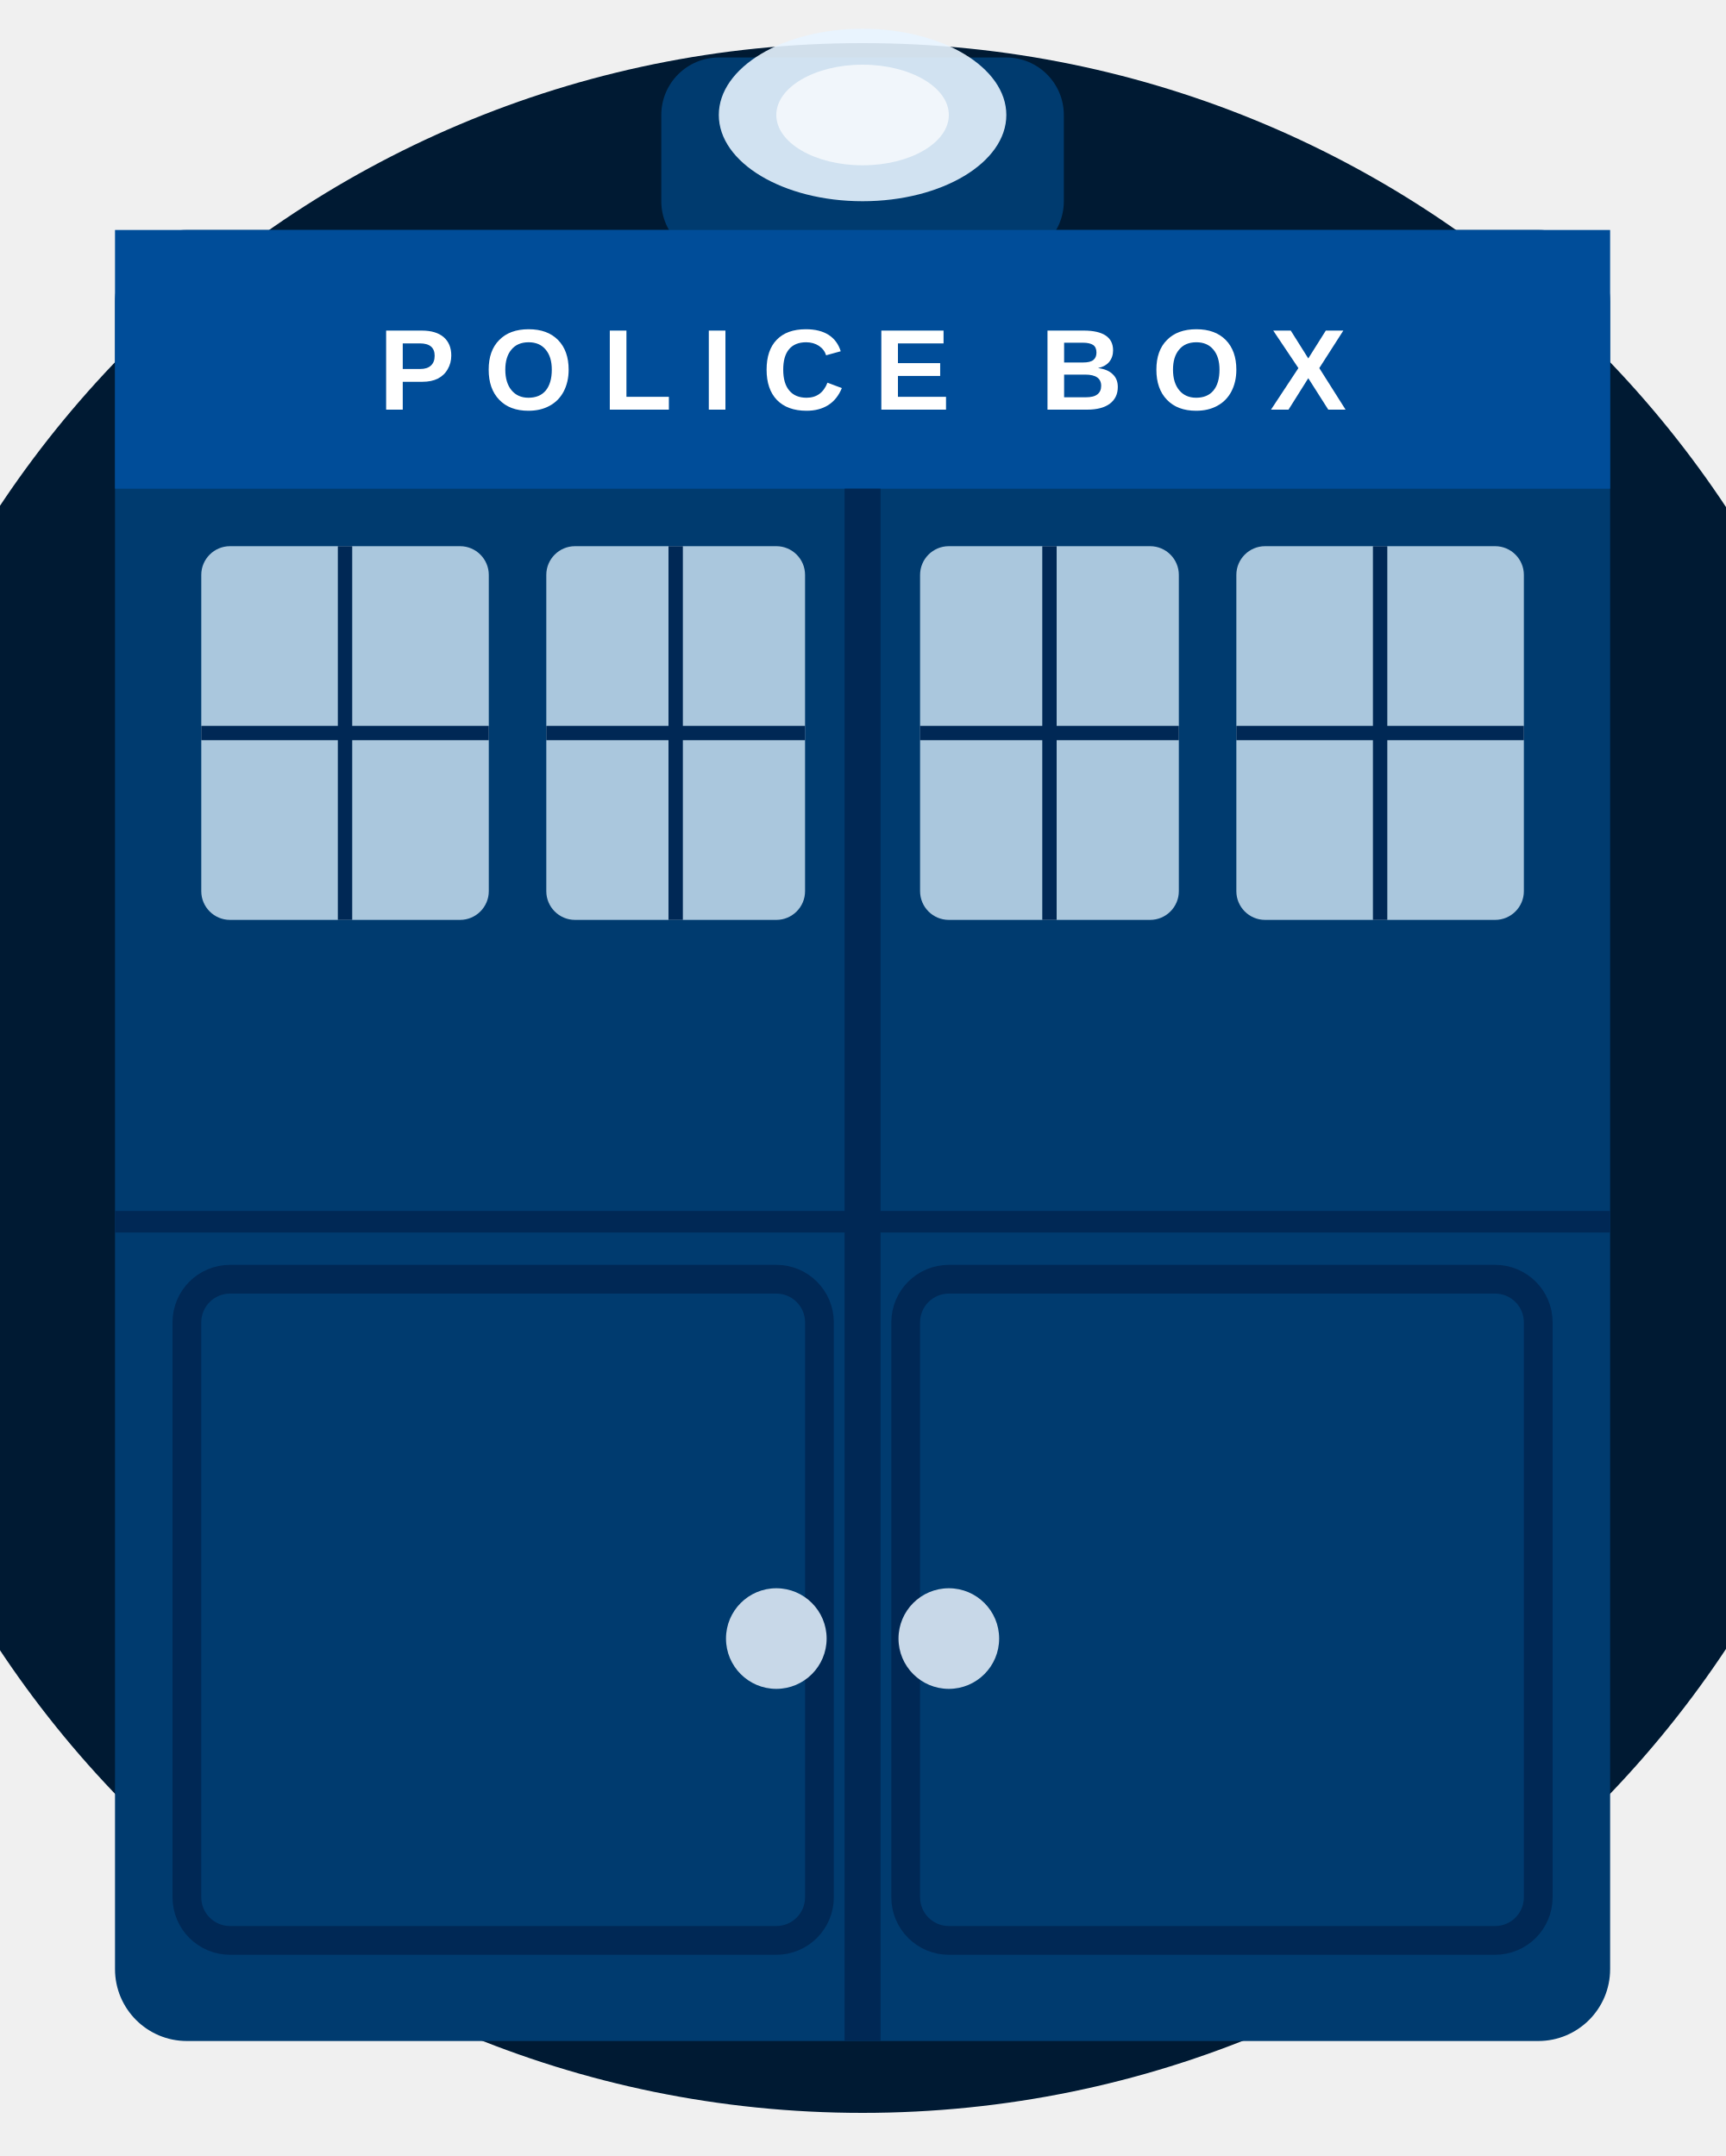
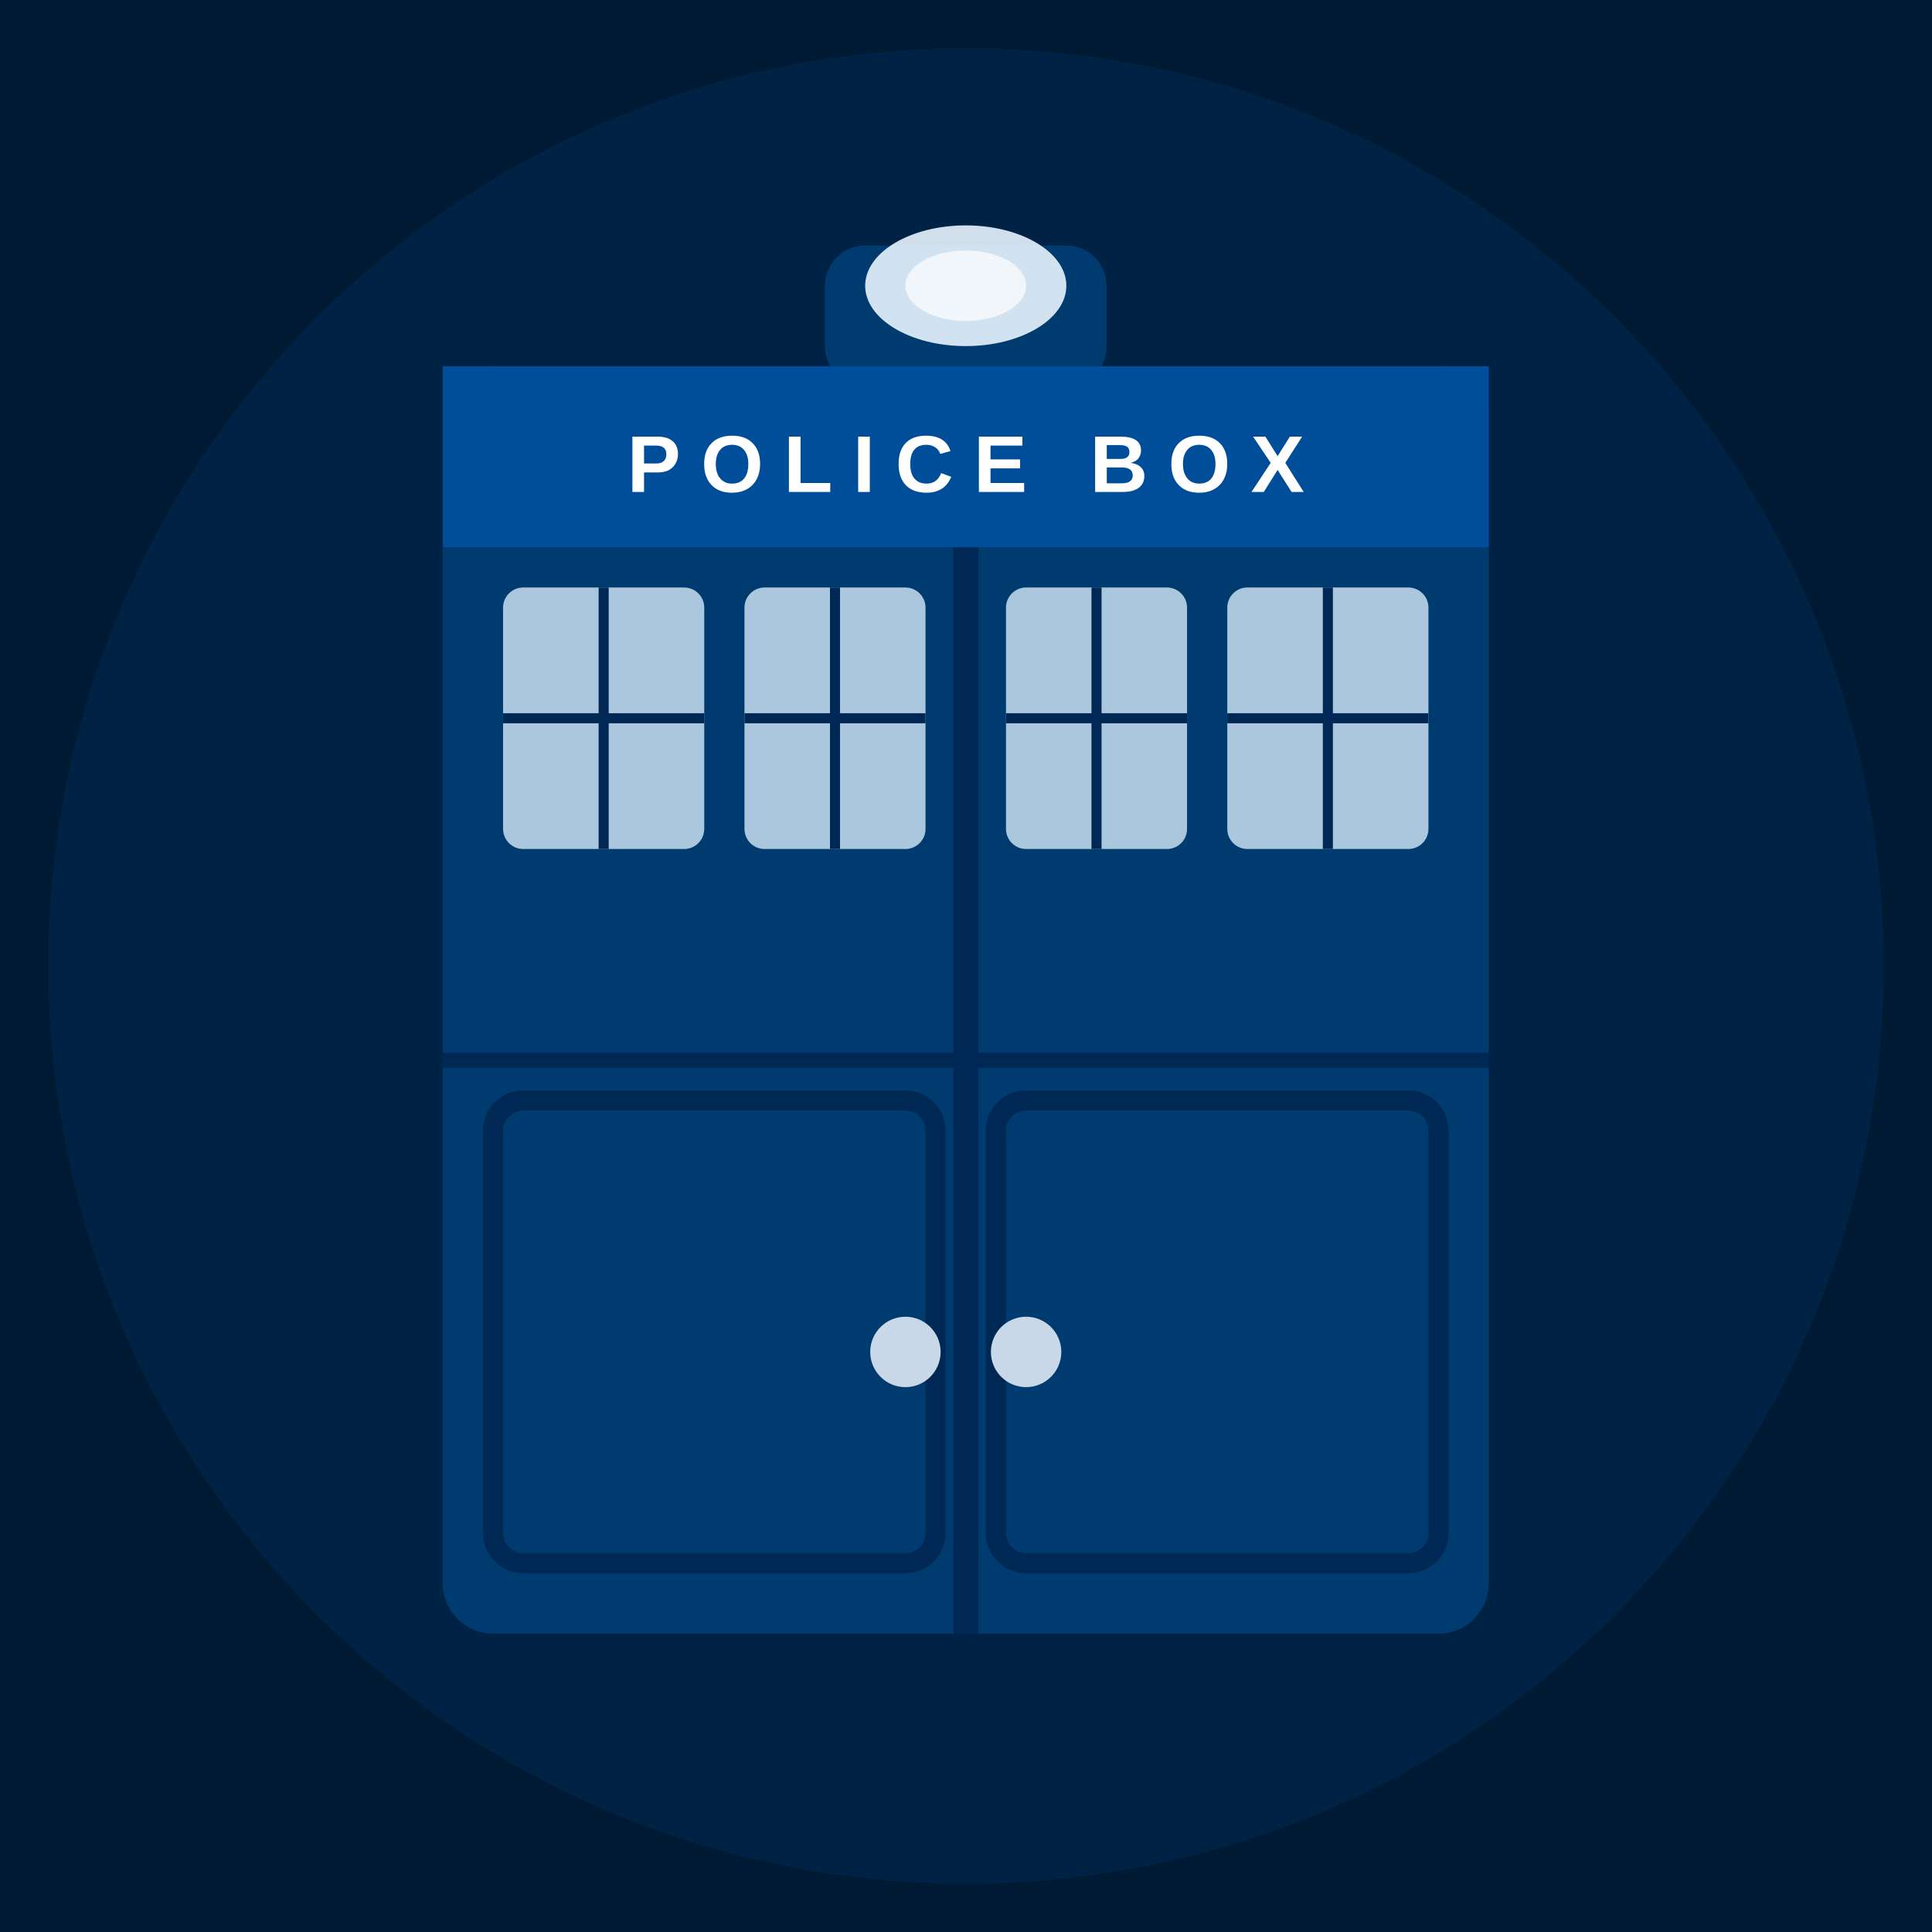
- <svg xmlns="http://www.w3.org/2000/svg" viewBox="0 0 120 150">
-   <circle cx="60" cy="75" r="72" fill="#001a33" />
-   <rect x="46" y="4" width="28" height="14" rx="4" fill="#003b6f" />
-   <ellipse cx="60" cy="8" rx="10" ry="6" fill="#e8f4ff" opacity="0.9" />
-   <ellipse cx="60" cy="8" rx="6" ry="3.5" fill="white" opacity="0.7" />
-   <rect x="8" y="16" width="104" height="126" rx="5" fill="#003b6f" />
-   <rect x="8" y="16" width="104" height="18" rx="0" fill="#004d99" />
-   <text x="60" y="28.5" font-family="Arial" font-weight="bold" font-size="8" fill="white" text-anchor="middle" letter-spacing="2">POLICE  BOX</text>
-   <line x1="60" y1="34" x2="60" y2="142" stroke="#002855" stroke-width="2.5" />
-   <line x1="8" y1="85" x2="112" y2="85" stroke="#002855" stroke-width="1.5" />
-   <rect x="14" y="38" width="20" height="26" rx="2" fill="#c8dff0" opacity="0.85" />
-   <line x1="24" y1="38" x2="24" y2="64" stroke="#002855" stroke-width="1" />
-   <line x1="14" y1="51" x2="34" y2="51" stroke="#002855" stroke-width="1" />
-   <rect x="38" y="38" width="18" height="26" rx="2" fill="#c8dff0" opacity="0.85" />
-   <line x1="47" y1="38" x2="47" y2="64" stroke="#002855" stroke-width="1" />
-   <line x1="38" y1="51" x2="56" y2="51" stroke="#002855" stroke-width="1" />
-   <rect x="64" y="38" width="18" height="26" rx="2" fill="#c8dff0" opacity="0.85" />
-   <line x1="73" y1="38" x2="73" y2="64" stroke="#002855" stroke-width="1" />
-   <line x1="64" y1="51" x2="82" y2="51" stroke="#002855" stroke-width="1" />
-   <rect x="86" y="38" width="20" height="26" rx="2" fill="#c8dff0" opacity="0.85" />
-   <line x1="96" y1="38" x2="96" y2="64" stroke="#002855" stroke-width="1" />
-   <line x1="86" y1="51" x2="106" y2="51" stroke="#002855" stroke-width="1" />
-   <rect x="13" y="89" width="44" height="46" rx="3" fill="none" stroke="#002855" stroke-width="2" />
-   <rect x="63" y="89" width="44" height="46" rx="3" fill="none" stroke="#002855" stroke-width="2" />
-   <circle cx="54" cy="114" r="3.5" fill="#c8d8e8" />
-   <circle cx="66" cy="114" r="3.5" fill="#c8d8e8" />
+ <svg xmlns="http://www.w3.org/2000/svg" viewBox="0 0 160 160">
+   <rect width="160" height="160" fill="#001a33" />
+   <circle cx="80" cy="80" r="76" fill="#002244" />
+   <g transform="translate(30, 17) scale(0.833)">
+     <rect x="46" y="4" width="28" height="14" rx="4" fill="#003b6f" />
+     <ellipse cx="60" cy="8" rx="10" ry="6" fill="#e8f4ff" opacity="0.9" />
+     <ellipse cx="60" cy="8" rx="6" ry="3.5" fill="white" opacity="0.7" />
+     <rect x="8" y="16" width="104" height="126" rx="5" fill="#003b6f" />
+     <rect x="8" y="16" width="104" height="18" fill="#004d99" />
+     <text x="60" y="28.5" font-family="Arial" font-weight="bold" font-size="8" fill="white" text-anchor="middle" letter-spacing="2">POLICE  BOX</text>
+     <line x1="60" y1="34" x2="60" y2="142" stroke="#002855" stroke-width="2.5" />
+     <line x1="8" y1="85" x2="112" y2="85" stroke="#002855" stroke-width="1.5" />
+     <rect x="14" y="38" width="20" height="26" rx="2" fill="#c8dff0" opacity="0.85" />
+     <line x1="24" y1="38" x2="24" y2="64" stroke="#002855" stroke-width="1" />
+     <line x1="14" y1="51" x2="34" y2="51" stroke="#002855" stroke-width="1" />
+     <rect x="38" y="38" width="18" height="26" rx="2" fill="#c8dff0" opacity="0.85" />
+     <line x1="47" y1="38" x2="47" y2="64" stroke="#002855" stroke-width="1" />
+     <line x1="38" y1="51" x2="56" y2="51" stroke="#002855" stroke-width="1" />
+     <rect x="64" y="38" width="18" height="26" rx="2" fill="#c8dff0" opacity="0.85" />
+     <line x1="73" y1="38" x2="73" y2="64" stroke="#002855" stroke-width="1" />
+     <line x1="64" y1="51" x2="82" y2="51" stroke="#002855" stroke-width="1" />
+     <rect x="86" y="38" width="20" height="26" rx="2" fill="#c8dff0" opacity="0.85" />
+     <line x1="96" y1="38" x2="96" y2="64" stroke="#002855" stroke-width="1" />
+     <line x1="86" y1="51" x2="106" y2="51" stroke="#002855" stroke-width="1" />
+     <rect x="13" y="89" width="44" height="46" rx="3" fill="none" stroke="#002855" stroke-width="2" />
+     <rect x="63" y="89" width="44" height="46" rx="3" fill="none" stroke="#002855" stroke-width="2" />
+     <circle cx="54" cy="114" r="3.5" fill="#c8d8e8" />
+     <circle cx="66" cy="114" r="3.5" fill="#c8d8e8" />
+   </g>
</svg>
